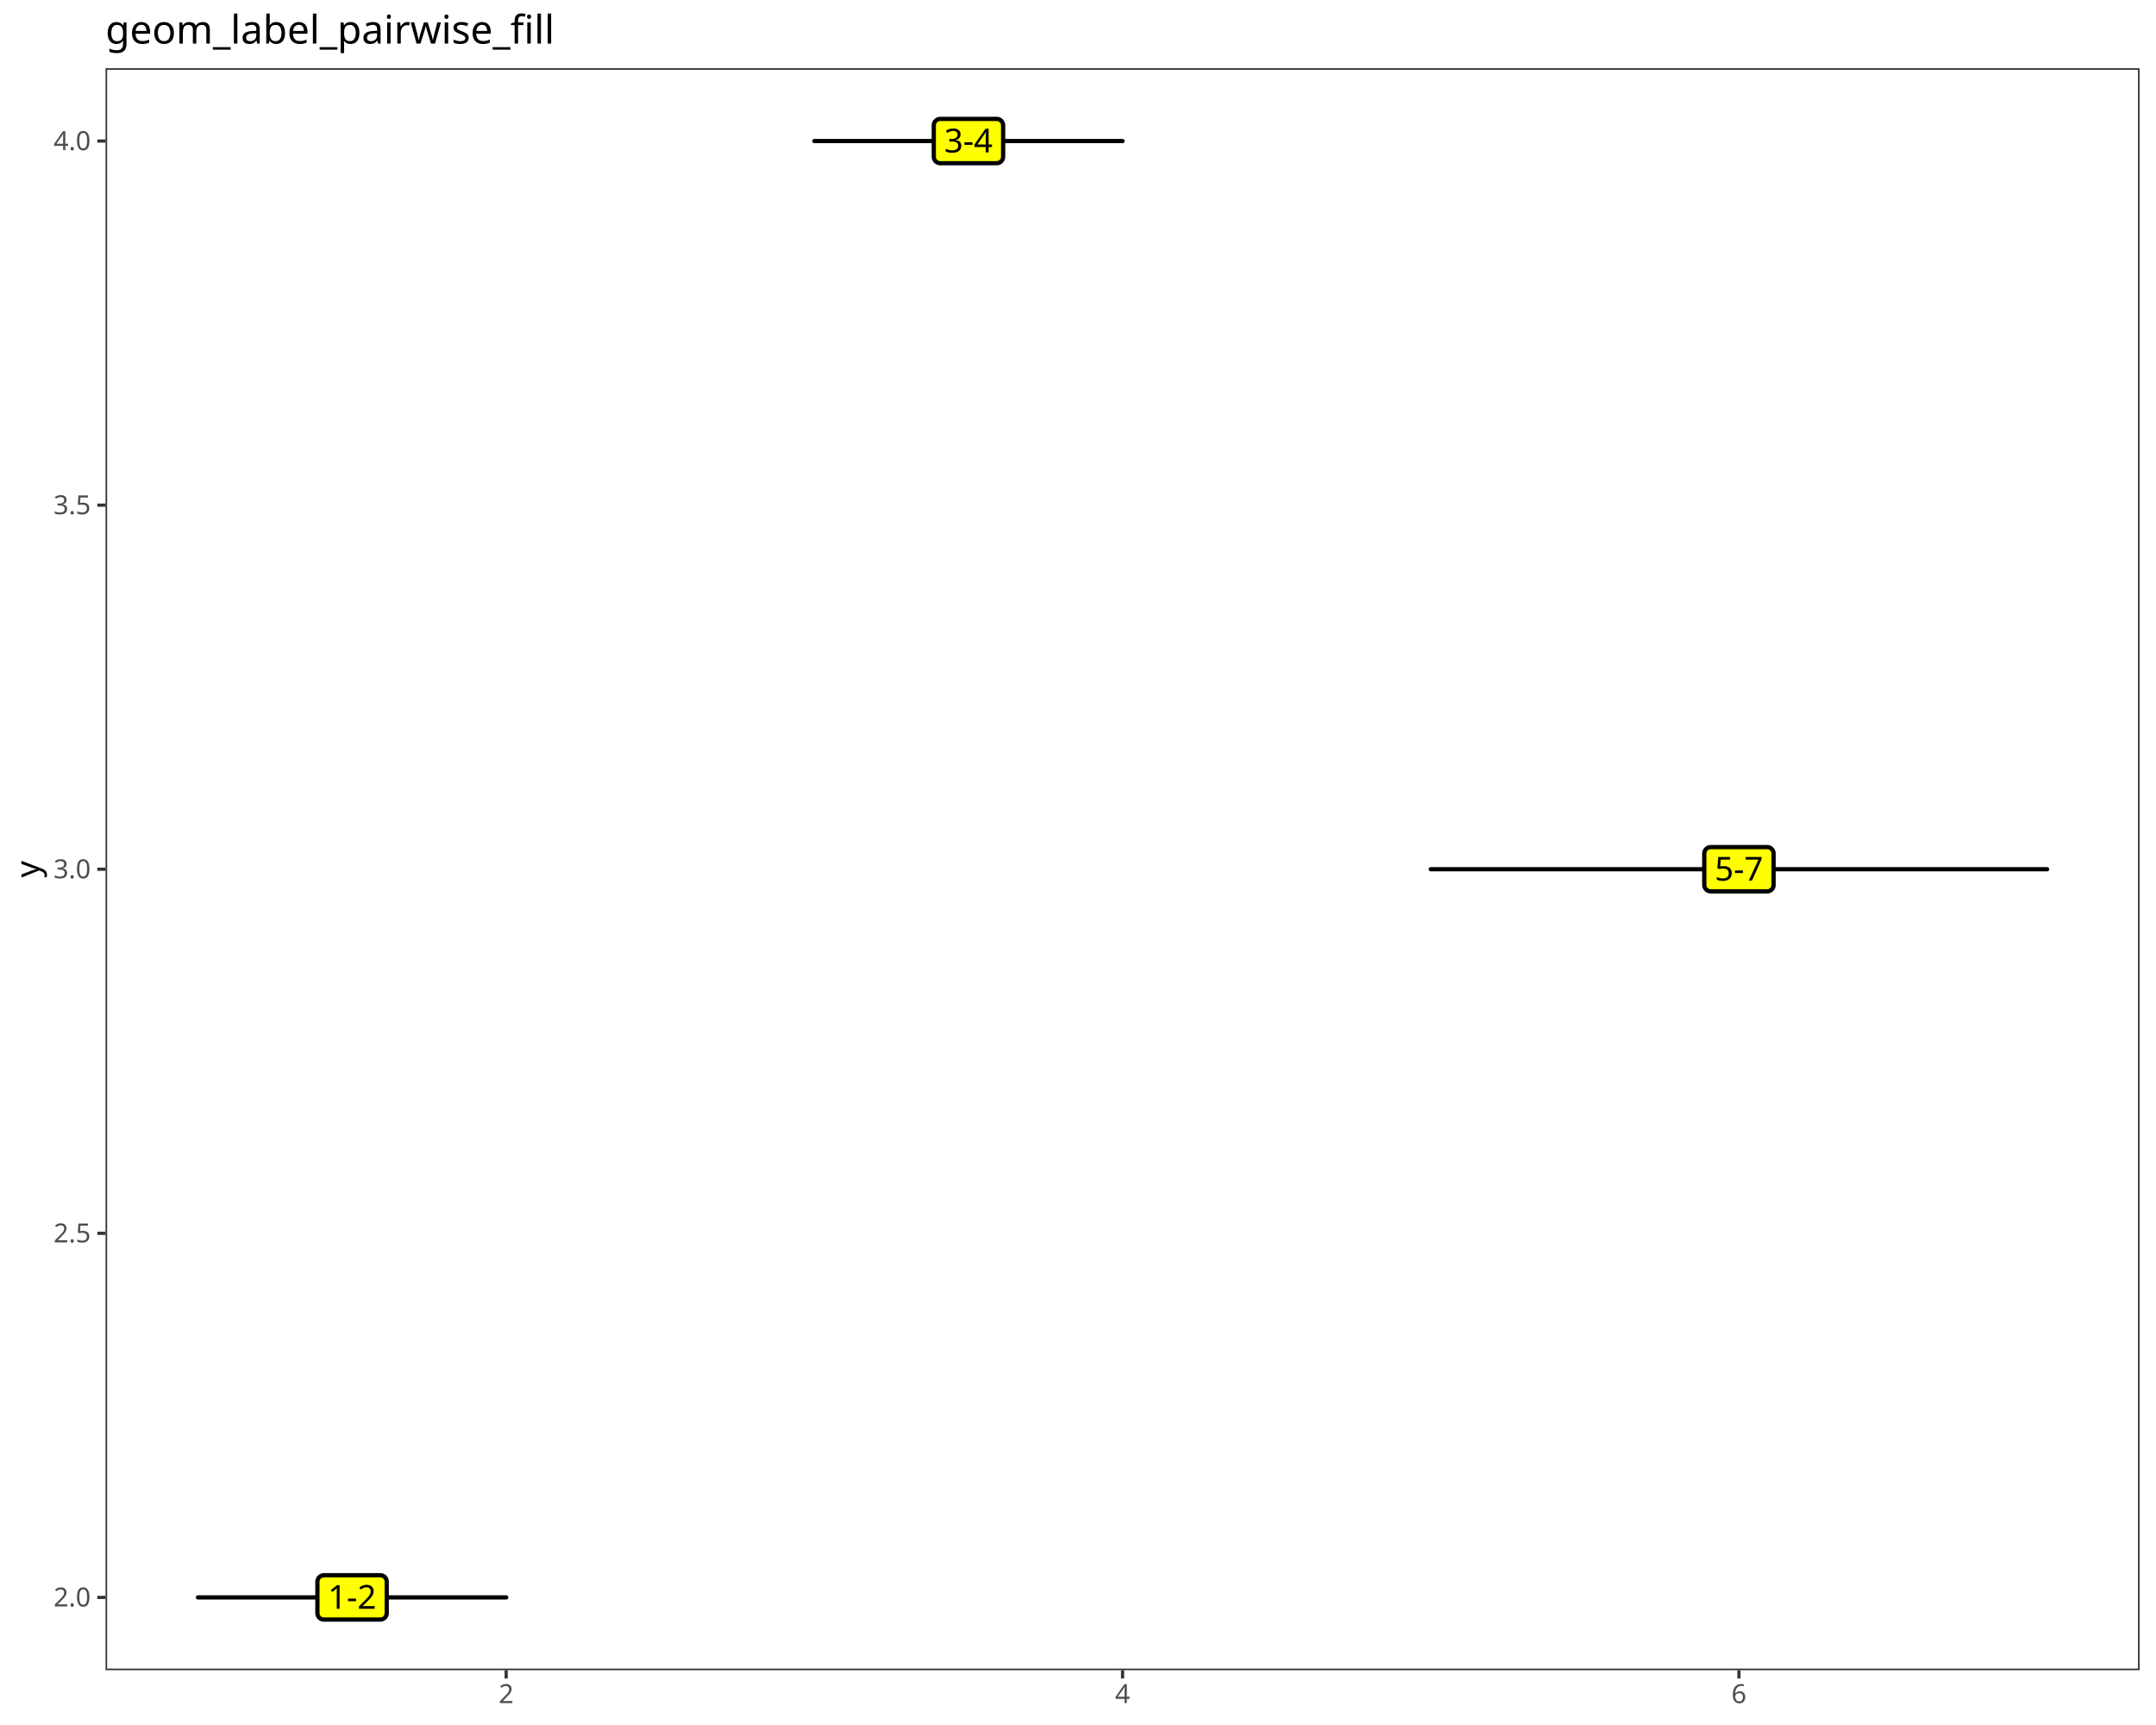
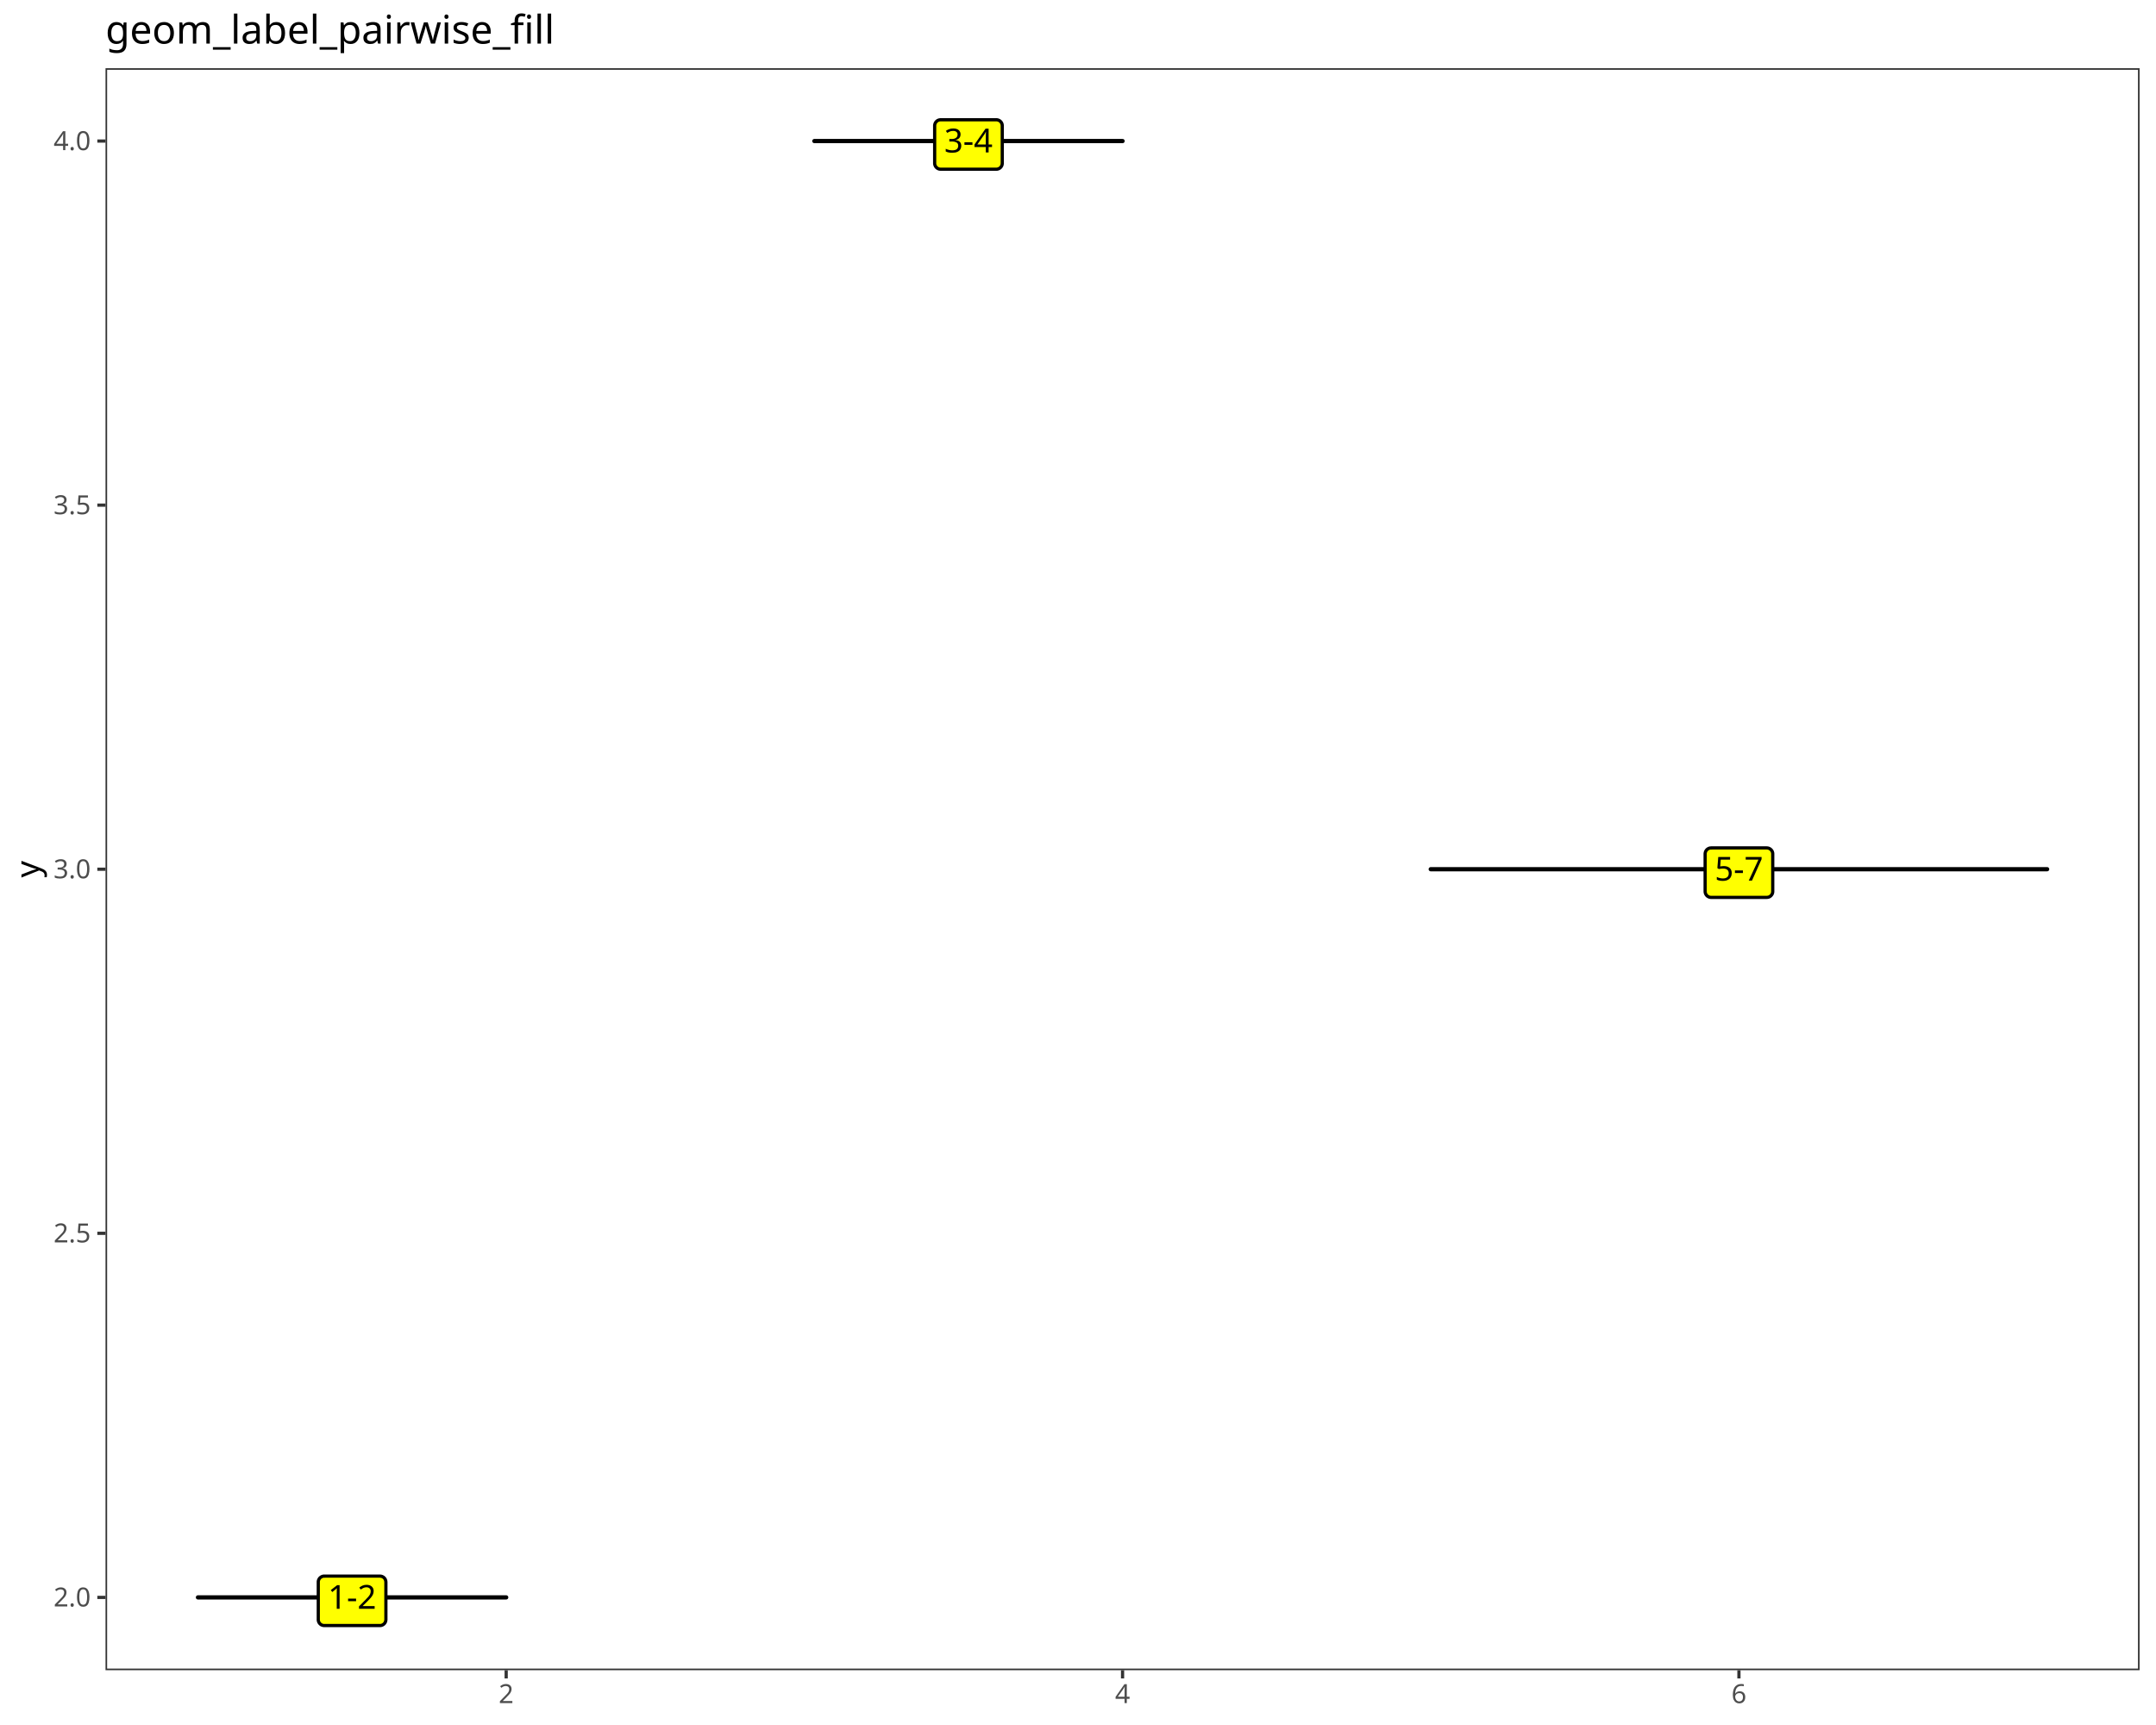
<svg xmlns="http://www.w3.org/2000/svg" class="svglite" data-engine-version="2.0" width="720.00pt" height="576.00pt" viewBox="0 0 720.00 576.00">
  <defs>
    <style type="text/css">
    .svglite line, .svglite polyline, .svglite polygon, .svglite path, .svglite rect, .svglite circle {
      fill: none;
      stroke: #000000;
      stroke-linecap: round;
      stroke-linejoin: round;
      stroke-miterlimit: 10.00;
    }
  </style>
  </defs>
  <rect width="100%" height="100%" style="stroke: none; fill: #FFFFFF;" />
  <defs>
    <clipPath id="cpMC4wMHw3MjAuMDB8MC4wMHw1NzYuMDA=">
      <rect x="0.00" y="0.00" width="720.00" height="576.00" />
    </clipPath>
  </defs>
  <g clip-path="url(#cpMC4wMHw3MjAuMDB8MC4wMHw1NzYuMDA=)">
    <rect x="0.00" y="0.00" width="720.00" height="576.00" style="stroke-width: 1.07; stroke: #FFFFFF; fill: #FFFFFF;" />
  </g>
  <defs>
    <clipPath id="cpMzUuMjR8NzE0LjUyfDIyLjc4fDU1Ny43MQ==">
      <rect x="35.24" y="22.78" width="679.28" height="534.92" />
    </clipPath>
  </defs>
  <g clip-path="url(#cpMzUuMjR8NzE0LjUyfDIyLjc4fDU1Ny43MQ==)">
    <rect x="35.24" y="22.78" width="679.28" height="534.92" style="stroke-width: 1.07; stroke: none; fill: #FFFFFF;" />
    <line x1="66.11" y1="533.39" x2="169.04" y2="533.39" style="stroke-width: 1.42;" />
-     <polygon points="108.16,540.79 126.99,540.79 126.91,540.79 127.25,540.77 127.59,540.70 127.92,540.58 128.22,540.41 128.49,540.19 128.72,539.93 128.91,539.63 129.04,539.31 129.13,538.98 129.15,538.63 129.15,538.63 129.15,528.15 129.15,528.15 129.13,527.81 129.04,527.47 128.91,527.15 128.72,526.85 128.49,526.59 128.22,526.37 127.92,526.20 127.59,526.08 127.25,526.01 126.99,525.99 108.16,525.99 108.42,526.01 108.07,525.99 107.73,526.04 107.39,526.13 107.08,526.28 106.79,526.48 106.54,526.72 106.33,527.00 106.17,527.31 106.06,527.64 106.00,527.98 106.00,528.15 106.00,538.63 106.00,538.46 106.00,538.80 106.06,539.15 106.17,539.48 106.33,539.78 106.54,540.06 106.79,540.30 107.08,540.50 107.39,540.65 107.73,540.75 108.07,540.79 " style="stroke-width: 1.42; fill: #FFFF00;" />
+     <polygon points="108.27,542.79 126.88,542.79 126.80,542.79 127.12,542.78 127.43,542.72 127.73,542.60 128.01,542.44 128.26,542.24 128.47,542.00 128.64,541.73 128.76,541.44 128.84,541.13 128.87,540.81 128.87,540.81 128.87,528.27 128.87,528.27 128.84,527.95 128.76,527.64 128.64,527.34 128.47,527.07 128.26,526.83 128.01,526.63 127.73,526.47 127.43,526.36 127.12,526.30 126.88,526.28 108.27,526.28 108.51,526.30 108.19,526.28 107.87,526.32 107.57,526.41 107.28,526.55 107.02,526.73 106.78,526.95 106.59,527.21 106.44,527.49 106.34,527.79 106.29,528.11 106.29,528.27 106.29,540.81 106.29,540.65 106.29,540.97 106.34,541.28 106.44,541.59 106.59,541.87 106.78,542.12 107.02,542.35 107.28,542.53 107.57,542.66 107.87,542.75 108.19,542.79 " style="stroke-width: 1.07; fill: #FFFF00;" />
    <text x="117.58" y="537.19" text-anchor="middle" style="font-size: 11.04px; font-family: sans;" textLength="15.96px" lengthAdjust="spacingAndGlyphs">1-2</text>
    <line x1="271.96" y1="47.10" x2="374.88" y2="47.10" style="stroke-width: 1.42;" />
-     <polygon points="314.00,54.50 332.84,54.50 332.75,54.50 333.10,54.48 333.44,54.41 333.76,54.29 334.06,54.11 334.33,53.89 334.56,53.63 334.75,53.34 334.89,53.02 334.97,52.68 335.00,52.34 335.00,52.34 335.00,41.86 335.00,41.86 334.97,41.51 334.89,41.18 334.75,40.86 334.56,40.56 334.33,40.30 334.06,40.08 333.76,39.91 333.44,39.78 333.10,39.72 332.84,39.70 314.00,39.70 314.26,39.72 313.91,39.70 313.57,39.74 313.23,39.84 312.92,39.99 312.63,40.19 312.38,40.43 312.17,40.70 312.01,41.01 311.90,41.34 311.85,41.69 311.84,41.86 311.84,52.34 311.85,52.16 311.85,52.51 311.90,52.85 312.01,53.18 312.17,53.49 312.38,53.77 312.63,54.01 312.92,54.21 313.23,54.36 313.57,54.45 313.91,54.50 " style="stroke-width: 1.42; fill: #FFFF00;" />
+     <polygon points="314.12,56.50 332.72,56.50 332.64,56.50 332.96,56.49 333.27,56.42 333.57,56.31 333.85,56.15 334.10,55.95 334.31,55.71 334.48,55.44 334.61,55.14 334.68,54.83 334.71,54.51 334.71,54.51 334.71,41.97 334.71,41.97 334.68,41.66 334.61,41.35 334.48,41.05 334.31,40.78 334.10,40.54 333.85,40.34 333.57,40.18 333.27,40.07 332.96,40.00 332.72,39.99 314.12,39.99 314.36,40.00 314.04,39.99 313.72,40.03 313.41,40.12 313.12,40.25 312.86,40.44 312.63,40.66 312.44,40.91 312.29,41.20 312.19,41.50 312.13,41.81 312.13,41.97 312.13,54.51 312.13,54.35 312.13,54.67 312.19,54.99 312.29,55.29 312.44,55.58 312.63,55.83 312.86,56.05 313.12,56.23 313.41,56.37 313.72,56.46 314.04,56.50 " style="stroke-width: 1.07; fill: #FFFF00;" />
    <text x="323.42" y="50.90" text-anchor="middle" style="font-size: 11.04px; font-family: sans;" textLength="15.96px" lengthAdjust="spacingAndGlyphs">3-4</text>
    <line x1="477.80" y1="290.24" x2="683.64" y2="290.24" style="stroke-width: 1.42;" />
-     <polygon points="571.30,297.64 590.14,297.64 590.05,297.64 590.40,297.63 590.74,297.56 591.07,297.43 591.37,297.26 591.64,297.04 591.87,296.78 592.05,296.49 592.19,296.17 592.27,295.83 592.30,295.48 592.30,295.48 592.30,285.01 592.30,285.01 592.27,284.66 592.19,284.32 592.05,284.00 591.87,283.71 591.64,283.45 591.37,283.23 591.07,283.05 590.74,282.93 590.40,282.86 590.14,282.85 571.30,282.85 571.56,282.86 571.22,282.85 570.87,282.89 570.54,282.99 570.22,283.14 569.94,283.33 569.69,283.57 569.48,283.85 569.32,284.16 569.21,284.49 569.15,284.83 569.14,285.01 569.14,295.48 569.15,295.31 569.15,295.66 569.21,296.00 569.32,296.33 569.48,296.64 569.69,296.92 569.94,297.16 570.22,297.35 570.54,297.50 570.87,297.60 571.22,297.64 " style="stroke-width: 1.42; fill: #FFFF00;" />
+     <polygon points="571.42,299.65 590.03,299.65 589.95,299.65 590.27,299.63 590.58,299.57 590.88,299.46 591.15,299.30 591.40,299.09 591.61,298.85 591.79,298.58 591.91,298.29 591.99,297.98 592.01,297.66 592.01,297.66 592.01,285.12 592.01,285.12 591.99,284.80 591.91,284.49 591.79,284.20 591.61,283.93 591.40,283.69 591.15,283.49 590.88,283.33 590.58,283.21 590.27,283.15 590.03,283.13 571.42,283.13 571.66,283.15 571.34,283.14 571.02,283.17 570.71,283.26 570.43,283.40 570.16,283.58 569.93,283.80 569.74,284.06 569.59,284.34 569.49,284.65 569.44,284.96 569.43,285.12 569.43,297.66 569.44,297.50 569.44,297.82 569.49,298.14 569.59,298.44 569.74,298.72 569.93,298.98 570.16,299.20 570.43,299.38 570.71,299.52 571.02,299.61 571.34,299.65 " style="stroke-width: 1.07; fill: #FFFF00;" />
    <text x="580.72" y="294.04" text-anchor="middle" style="font-size: 11.04px; font-family: sans;" textLength="15.96px" lengthAdjust="spacingAndGlyphs">5-7</text>
    <rect x="35.24" y="22.78" width="679.28" height="534.92" style="stroke-width: 1.07; stroke: #333333;" />
  </g>
  <g clip-path="url(#cpMC4wMHw3MjAuMDB8MC4wMHw1NzYuMDA=)">
    <text x="30.31" y="536.42" text-anchor="end" style="font-size: 8.80px; fill: #4D4D4D; font-family: sans;" textLength="12.23px" lengthAdjust="spacingAndGlyphs">2.0</text>
    <text x="30.31" y="414.85" text-anchor="end" style="font-size: 8.80px; fill: #4D4D4D; font-family: sans;" textLength="12.23px" lengthAdjust="spacingAndGlyphs">2.5</text>
    <text x="30.31" y="293.27" text-anchor="end" style="font-size: 8.80px; fill: #4D4D4D; font-family: sans;" textLength="12.23px" lengthAdjust="spacingAndGlyphs">3.0</text>
    <text x="30.31" y="171.70" text-anchor="end" style="font-size: 8.80px; fill: #4D4D4D; font-family: sans;" textLength="12.23px" lengthAdjust="spacingAndGlyphs">3.5</text>
    <text x="30.31" y="50.13" text-anchor="end" style="font-size: 8.80px; fill: #4D4D4D; font-family: sans;" textLength="12.23px" lengthAdjust="spacingAndGlyphs">4.0</text>
    <polyline points="32.50,533.39 35.24,533.39 " style="stroke-width: 1.07; stroke: #333333; stroke-linecap: butt;" />
    <polyline points="32.50,411.82 35.24,411.82 " style="stroke-width: 1.07; stroke: #333333; stroke-linecap: butt;" />
    <polyline points="32.50,290.24 35.24,290.24 " style="stroke-width: 1.07; stroke: #333333; stroke-linecap: butt;" />
    <polyline points="32.50,168.67 35.24,168.67 " style="stroke-width: 1.07; stroke: #333333; stroke-linecap: butt;" />
    <polyline points="32.50,47.10 35.24,47.10 " style="stroke-width: 1.07; stroke: #333333; stroke-linecap: butt;" />
    <polyline points="169.04,560.45 169.04,557.71 " style="stroke-width: 1.07; stroke: #333333; stroke-linecap: butt;" />
    <polyline points="374.88,560.45 374.88,557.71 " style="stroke-width: 1.07; stroke: #333333; stroke-linecap: butt;" />
    <polyline points="580.72,560.45 580.72,557.71 " style="stroke-width: 1.07; stroke: #333333; stroke-linecap: butt;" />
    <text x="169.04" y="568.69" text-anchor="middle" style="font-size: 8.80px; fill: #4D4D4D; font-family: sans;" textLength="4.89px" lengthAdjust="spacingAndGlyphs">2</text>
    <text x="374.88" y="568.69" text-anchor="middle" style="font-size: 8.80px; fill: #4D4D4D; font-family: sans;" textLength="4.89px" lengthAdjust="spacingAndGlyphs">4</text>
    <text x="580.72" y="568.69" text-anchor="middle" style="font-size: 8.80px; fill: #4D4D4D; font-family: sans;" textLength="4.89px" lengthAdjust="spacingAndGlyphs">6</text>
    <text transform="translate(13.05,290.24) rotate(-90)" text-anchor="middle" style="font-size: 11.00px; font-family: sans;" textLength="5.50px" lengthAdjust="spacingAndGlyphs">y</text>
    <text x="35.24" y="14.56" style="font-size: 13.20px; font-family: sans;" textLength="143.82px" lengthAdjust="spacingAndGlyphs">geom_label_pairwise_fill</text>
  </g>
</svg>
